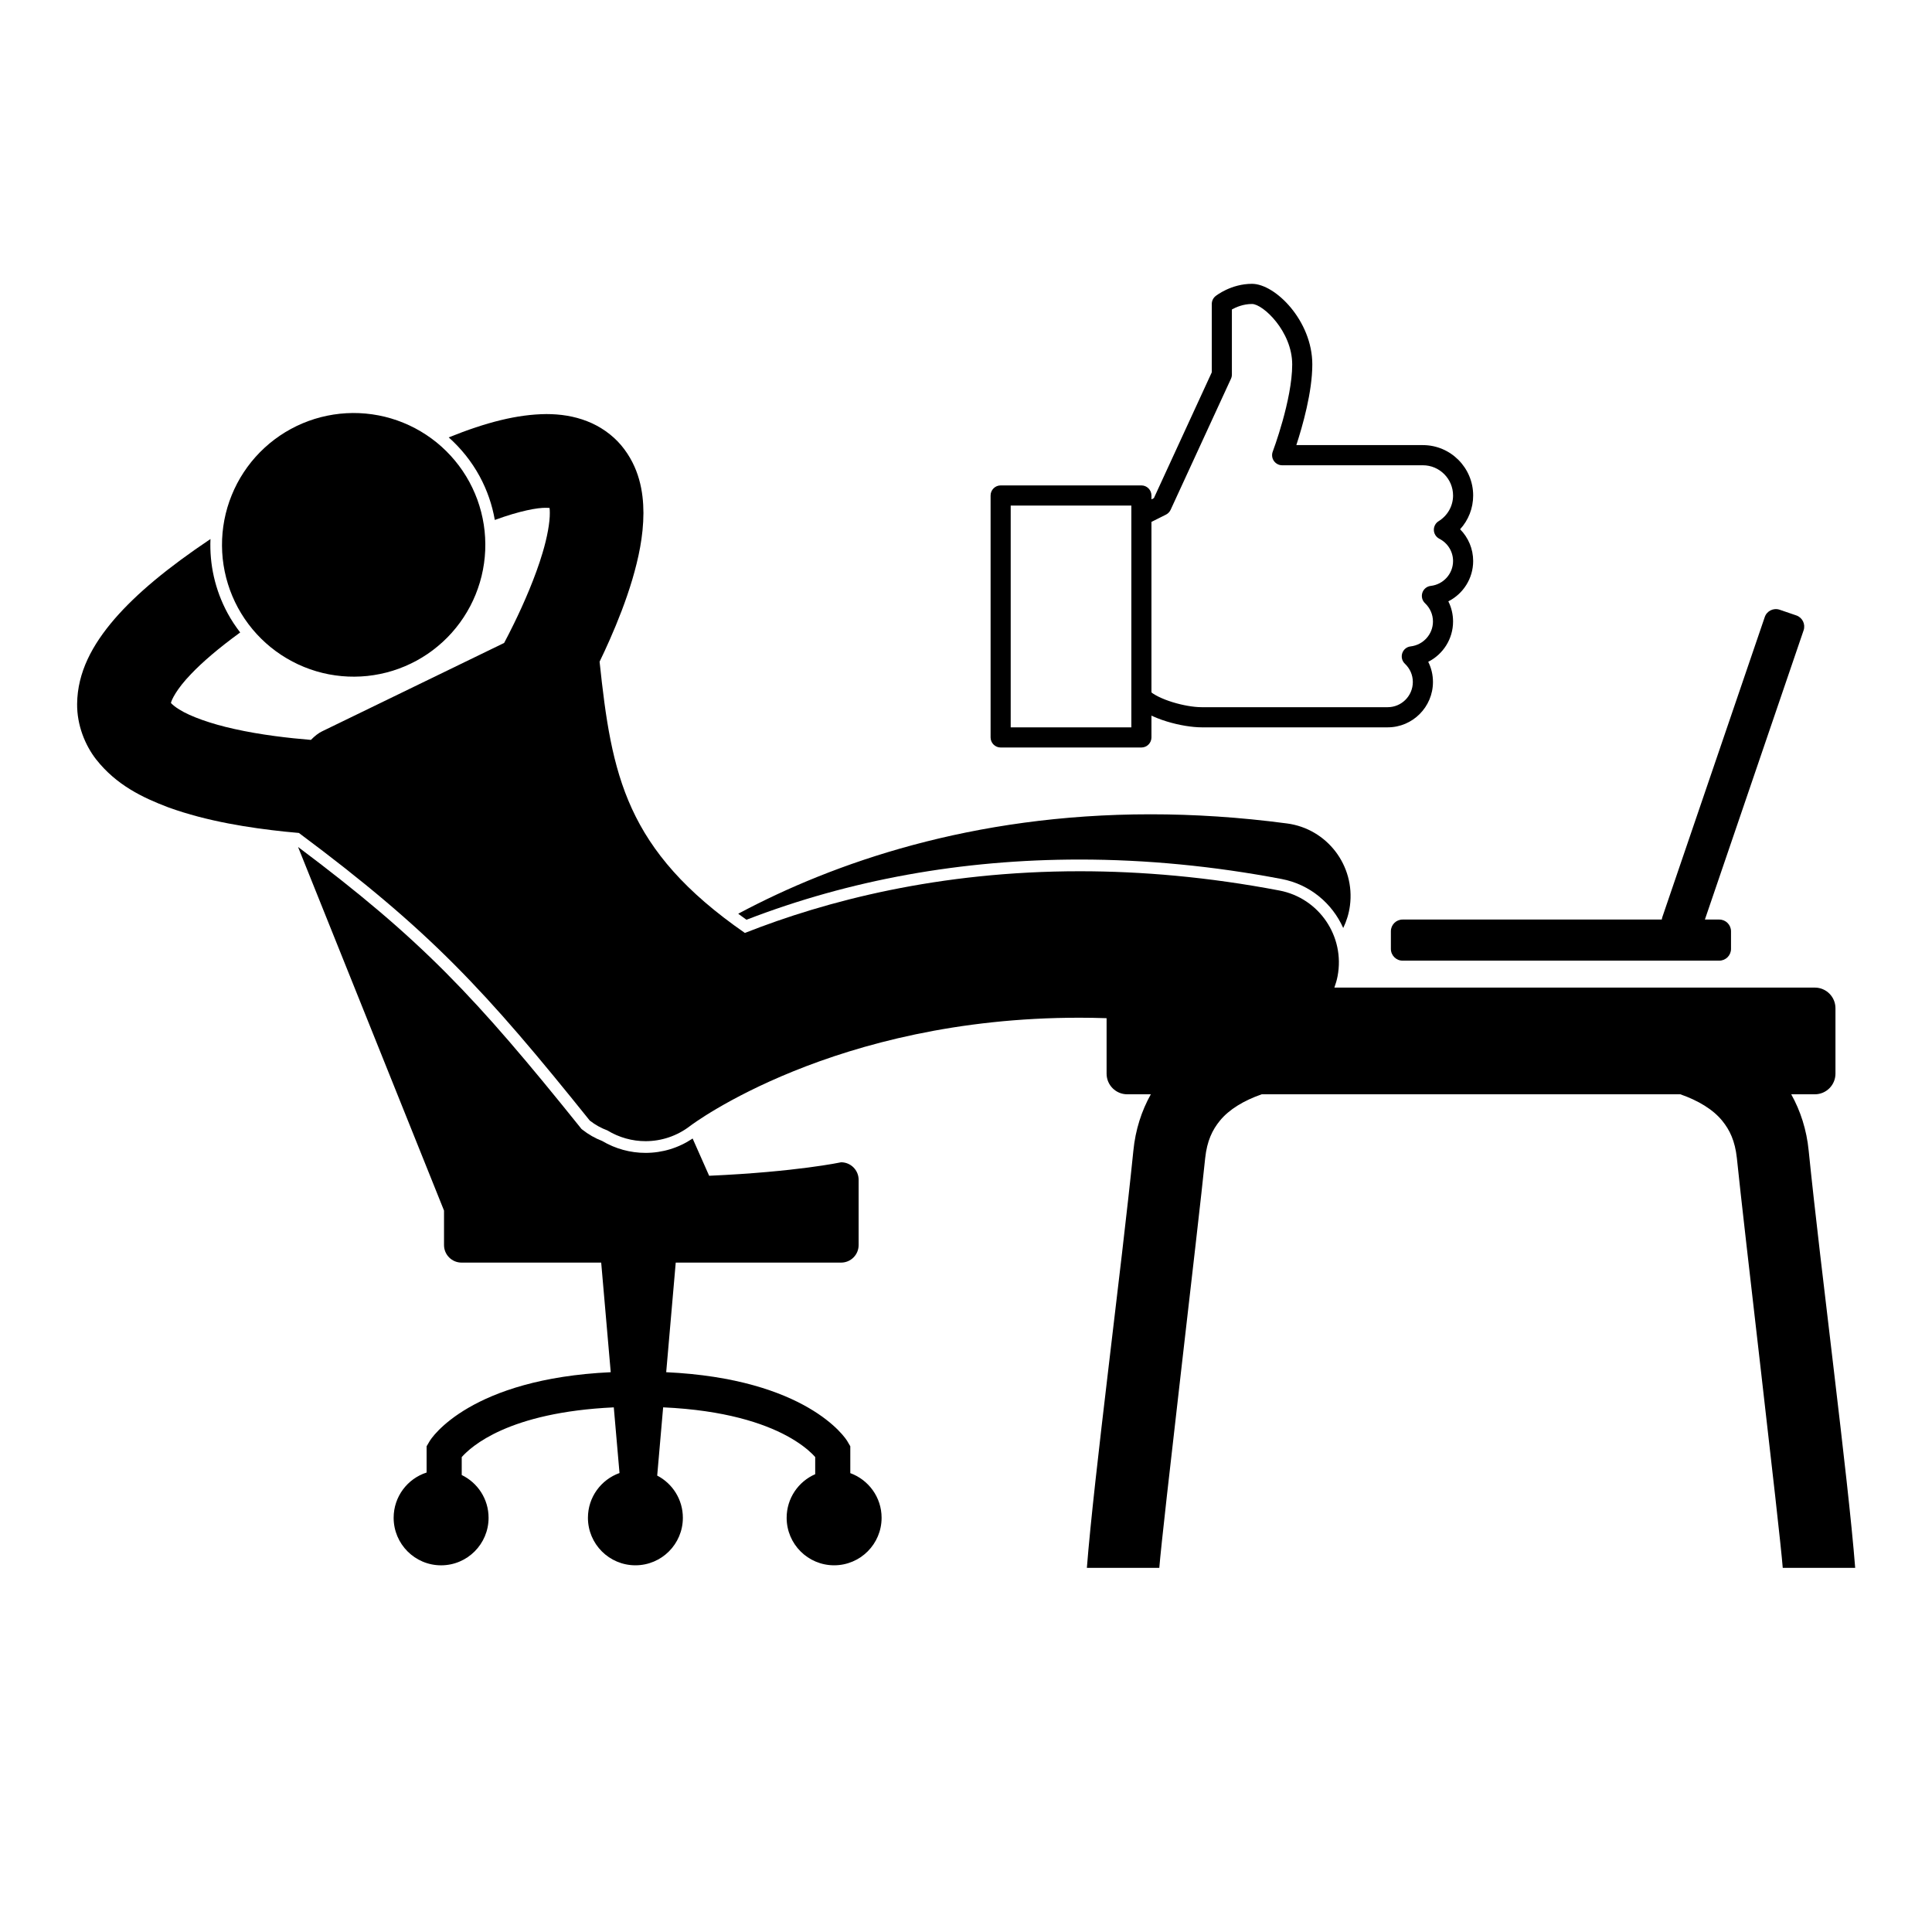
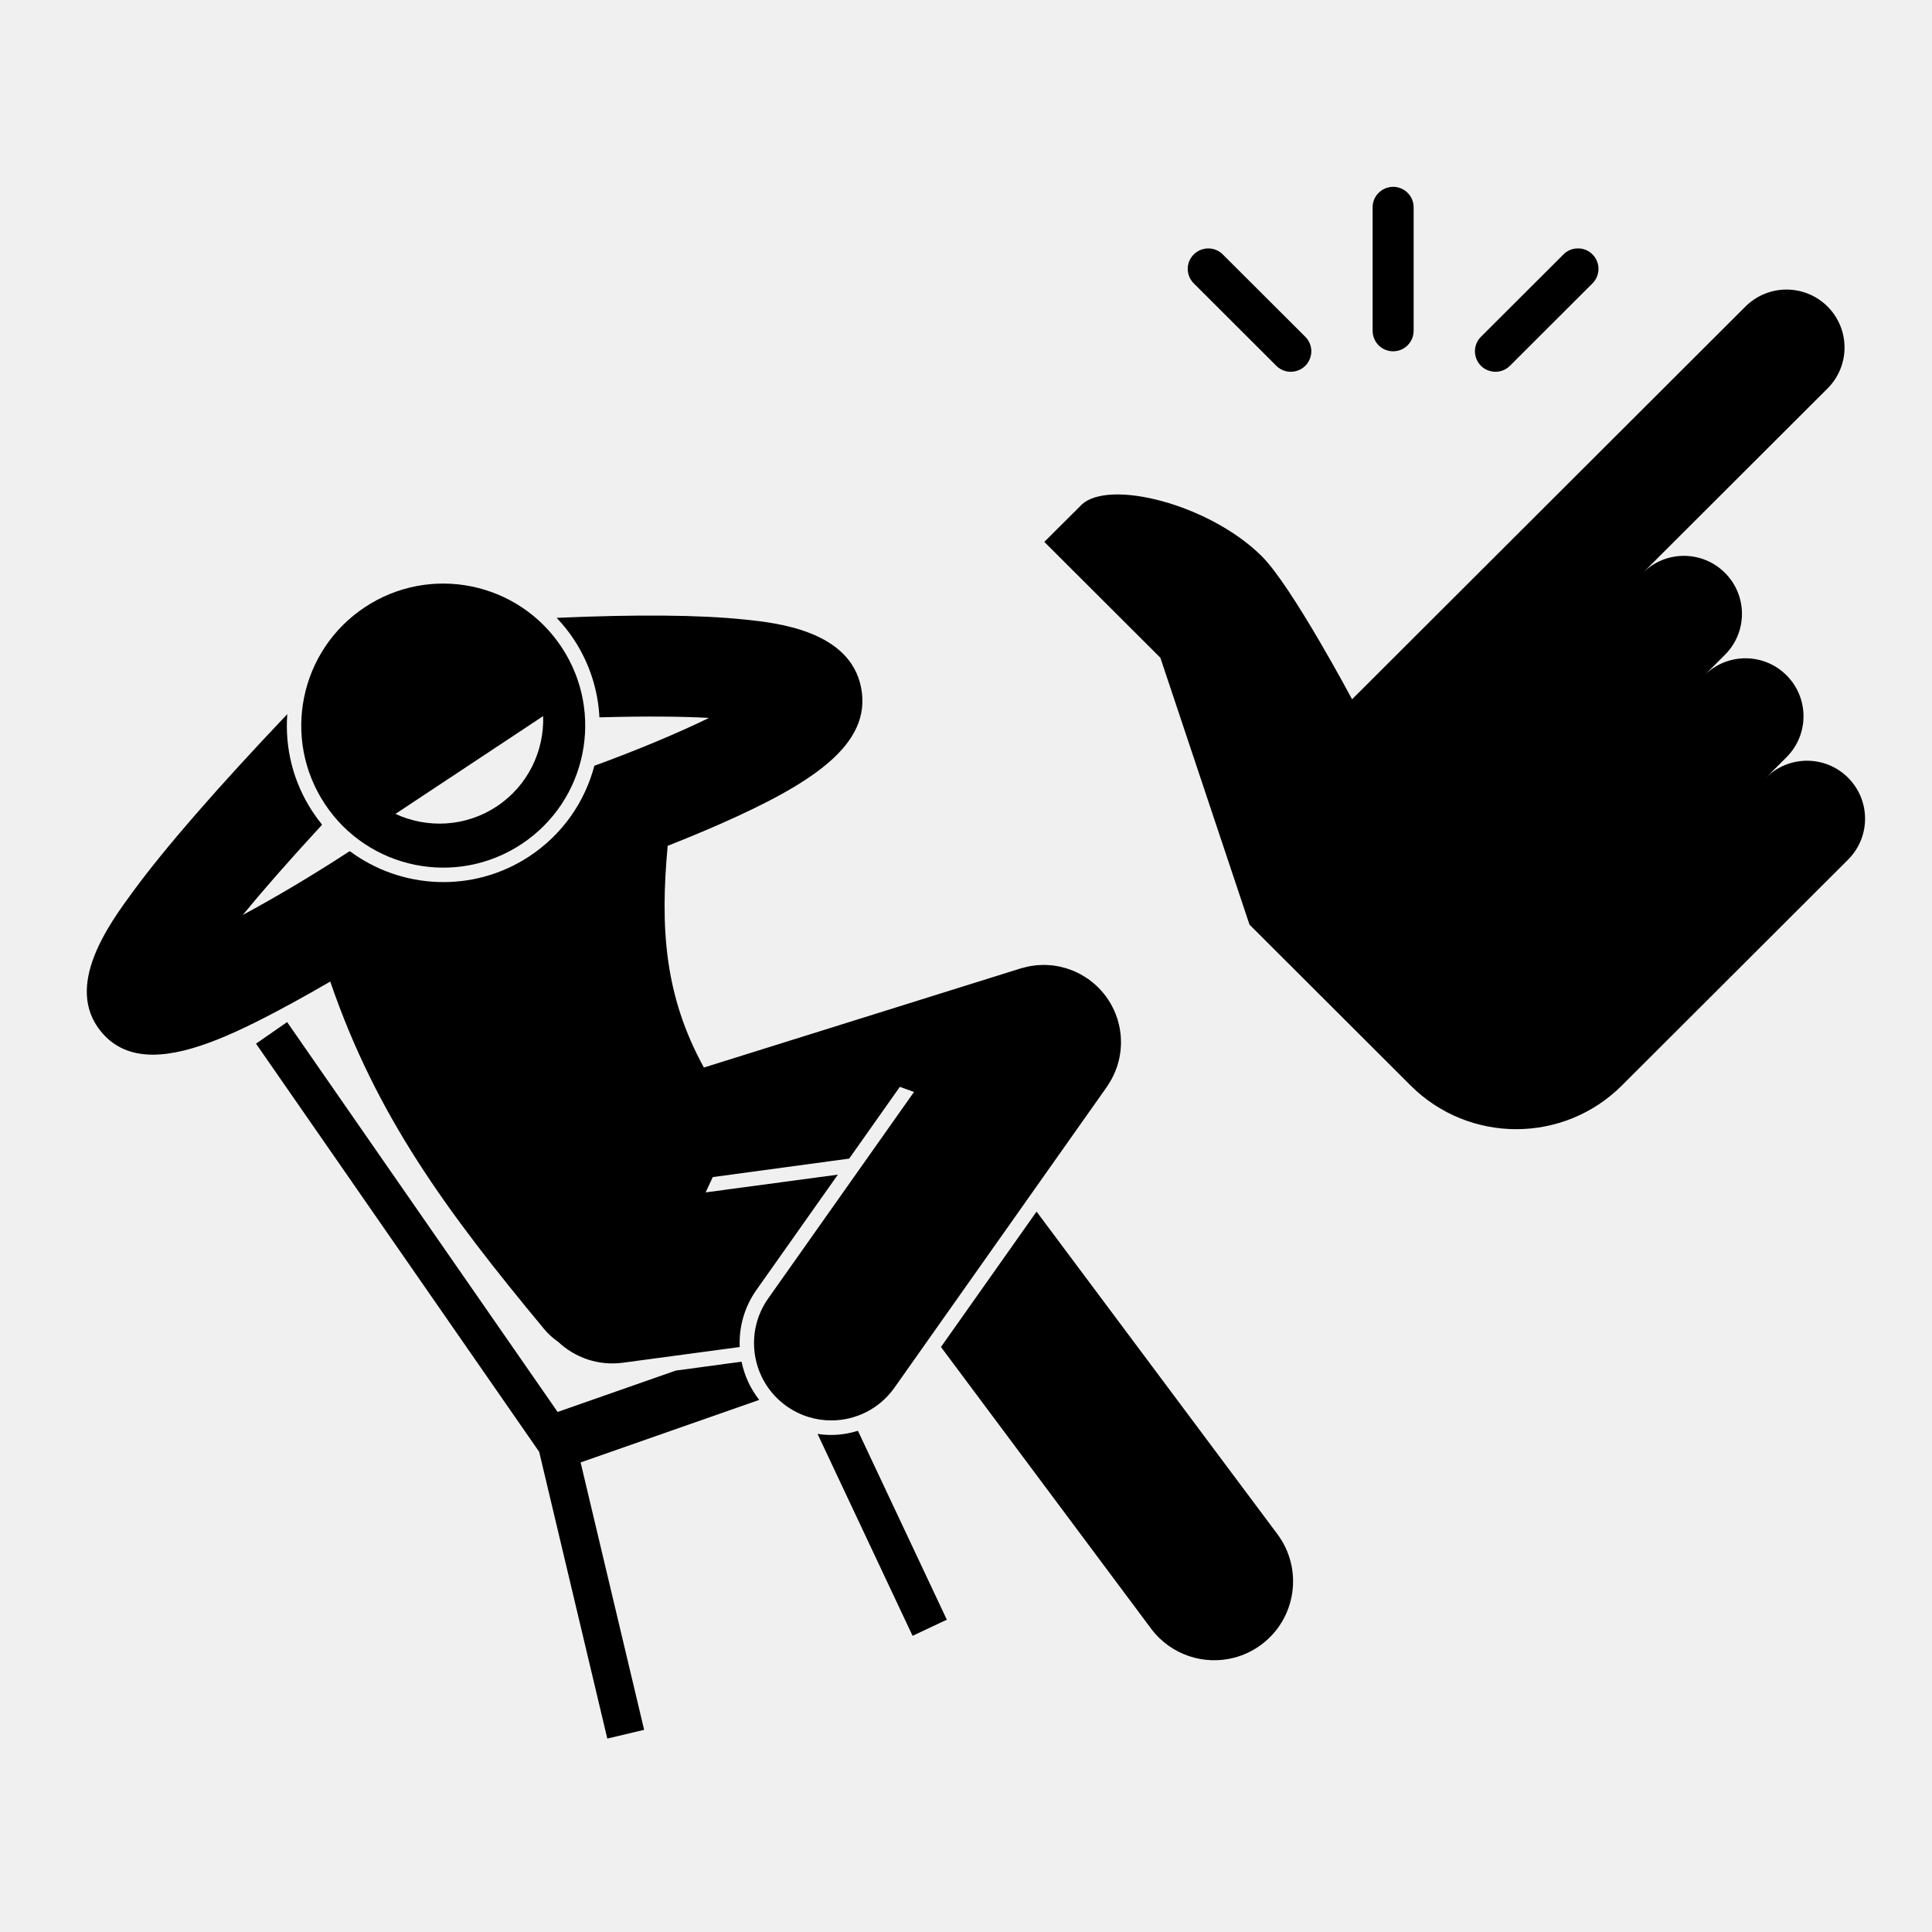
<svg xmlns="http://www.w3.org/2000/svg" width="500" zoomAndPan="magnify" viewBox="0 0 375 375" height="500" preserveAspectRatio="xMidYMid meet" version="1.0">
  <defs>
-     <clipPath id="2c5c09b225">
-       <path d="M 14.68 80 L 360.43 80 L 360.43 304.312 L 14.68 304.312 Z M 14.68 80 " clip-rule="nonzero" />
+     <clipPath id="806e1081b7">
+       <path d="M 49 198 L 148 198 L 148 337.473 L 49 337.473 Z M 49 198 " clip-rule="nonzero" />
    </clipPath>
-     <clipPath id="84f58cda25">
-       <path d="M 192.234 94 L 224 94 L 224 145.086 L 192.234 145.086 Z M 192.234 94 " clip-rule="nonzero" />
-     </clipPath>
-     <clipPath id="427bc9ab42">
-       <path d="M 219 55.086 L 285.984 55.086 L 285.984 142 L 219 142 Z M 219 55.086 " clip-rule="nonzero" />
+     <clipPath id="7283ec2486">
+       <path d="M 202.699 36 L 363 36 L 363 220 L 202.699 220 Z M 202.699 36 " clip-rule="nonzero" />
    </clipPath>
  </defs>
-   <rect x="-37.5" width="450" fill="#ffffff" y="-37.5" height="450" fill-opacity="1" />
-   <rect x="-37.5" width="450" fill="#ffffff" y="-37.5" height="450" fill-opacity="1" />
-   <path fill="#000000" d="M 116.895 221.469 C 115.512 220.934 114.227 220.203 113.066 219.289 L 112.863 219.129 L 112.703 218.926 C 92.223 193.422 81.77 182.328 57.852 164.395 L 86.184 234.969 L 86.184 241.664 C 86.184 243.547 87.707 245.07 89.586 245.07 L 116.691 245.07 L 118.543 266.344 C 91.457 267.609 83.742 278.965 83.281 279.914 L 82.805 280.719 L 82.805 285.816 C 79.094 287.008 76.406 290.488 76.406 294.602 C 76.406 299.695 80.531 303.828 85.617 303.828 C 90.707 303.828 94.832 299.695 94.832 294.602 C 94.832 290.941 92.703 287.793 89.621 286.301 L 89.621 282.816 C 91.453 280.777 98.664 274.121 119.137 273.168 L 120.246 285.914 C 116.676 287.188 114.117 290.59 114.117 294.602 C 114.117 299.695 118.242 303.824 123.332 303.824 C 128.422 303.824 132.543 299.695 132.543 294.602 C 132.543 291.031 130.52 287.945 127.562 286.41 L 128.715 273.164 C 140.719 273.711 148.188 276.266 152.648 278.656 C 155.164 280.008 156.742 281.309 157.66 282.211 C 157.891 282.438 158.078 282.641 158.23 282.809 L 158.23 286.141 C 154.969 287.562 152.688 290.812 152.688 294.602 C 152.688 299.695 156.812 303.824 161.902 303.824 C 166.992 303.824 171.117 299.695 171.117 294.602 C 171.117 290.613 168.582 287.223 165.043 285.934 L 165.043 280.719 L 164.57 279.914 C 164.109 278.965 156.391 267.609 129.309 266.344 L 131.16 245.07 L 163.258 245.07 C 165.137 245.07 166.66 243.547 166.66 241.664 L 166.66 229.008 C 166.66 227.125 165.137 225.598 163.258 225.598 C 163.258 225.598 154.57 227.465 137.645 228.215 L 134.438 220.984 C 131.723 222.809 128.586 223.773 125.293 223.773 C 122.34 223.773 119.438 222.977 116.895 221.469 Z M 116.895 221.469 " fill-opacity="1" fill-rule="nonzero" />
-   <path fill="#000000" d="M 209.578 166.836 C 222.414 166.836 235.586 168.105 248.758 170.613 C 254.258 171.66 258.594 175.355 260.719 180.125 C 261.363 178.793 261.82 177.34 262.023 175.789 C 263.051 168.004 257.582 160.859 249.812 159.832 L 249.809 159.832 C 240.555 158.605 231.723 158.055 223.34 158.055 C 188.59 158.043 161.688 167.566 143.547 177.219 C 143.457 177.266 143.379 177.312 143.289 177.359 C 143.812 177.746 144.34 178.133 144.891 178.523 C 164.945 170.77 186.703 166.836 209.578 166.836 Z M 209.578 166.836 " fill-opacity="1" fill-rule="nonzero" />
-   <g clip-path="url(#2c5c09b225)">
-     <path fill="#000000" d="M 259.625 189.469 C 261.094 181.754 256.035 174.312 248.332 172.848 C 234.488 170.211 221.539 169.109 209.594 169.109 C 182.262 169.105 160.258 174.891 144.582 181.086 C 121.387 165.016 118.711 150.41 116.379 128.434 C 117.02 127.109 117.688 125.676 118.359 124.152 C 119.906 120.641 121.48 116.672 122.715 112.535 C 123.938 108.383 124.875 104.098 124.891 99.578 C 124.879 95.457 124.082 90.633 120.57 86.43 C 118.84 84.379 116.48 82.73 113.949 81.754 C 111.41 80.762 108.746 80.371 106.047 80.371 C 100.434 80.422 94.418 81.945 87.094 84.898 C 89.48 87.02 91.527 89.559 93.102 92.457 C 94.574 95.176 95.539 98.031 96.043 100.922 C 100.93 99.141 104.34 98.52 106.047 98.566 C 106.293 98.566 106.5 98.574 106.668 98.59 C 106.699 98.848 106.723 99.18 106.719 99.574 C 106.738 101.34 106.238 104.238 105.301 107.336 C 103.914 112.008 101.664 117.16 99.773 121.02 C 99.059 122.484 98.398 123.77 97.852 124.797 C 86.082 130.512 74.309 136.227 62.539 141.941 C 61.824 142.277 61.082 142.867 60.348 143.613 C 56.152 143.273 50.605 142.645 45.48 141.492 C 41.031 140.523 36.926 139.066 34.785 137.703 C 33.906 137.168 33.391 136.688 33.176 136.445 C 33.293 135.867 34.234 133.77 37.113 130.797 C 39.246 128.555 42.383 125.844 46.621 122.758 C 45.727 121.598 44.902 120.363 44.191 119.047 C 41.707 114.465 40.648 109.488 40.852 104.625 C 32.535 110.199 26.531 115.191 22.246 120.125 C 17.922 125.148 15.027 130.48 14.969 136.645 C 14.93 140.715 16.492 144.633 18.691 147.438 C 22.602 152.375 27.617 154.793 32.668 156.707 C 40.277 159.469 48.582 160.703 55.211 161.41 C 56.188 161.512 57.125 161.602 58.016 161.676 C 83.555 180.711 94.141 192.176 114.473 217.5 C 115.551 218.348 116.711 218.977 117.895 219.414 C 120.141 220.785 122.707 221.5 125.297 221.5 C 128.324 221.5 131.375 220.535 133.957 218.543 C 134.293 218.281 161.875 197.504 209.594 197.539 C 211.297 197.539 213.035 197.574 214.789 197.629 L 214.789 208.395 C 214.789 210.609 216.582 212.402 218.793 212.402 L 223.375 212.402 C 221.594 215.582 220.379 219.281 219.984 223.367 C 217.652 246.414 212.344 286.598 210.961 304.324 L 225.02 304.324 C 225.637 296.418 232.605 237.832 233.926 224.777 C 234.289 221.438 235.312 219.324 236.777 217.531 C 238.566 215.332 241.441 213.605 244.898 212.402 L 326.152 212.402 C 329.613 213.605 332.484 215.332 334.277 217.531 C 335.738 219.324 336.762 221.438 337.125 224.777 C 338.445 237.832 345.414 296.418 346.031 304.324 L 360.09 304.324 C 358.707 286.598 353.395 246.414 351.066 223.367 C 350.668 219.281 349.457 215.582 347.676 212.402 L 352.258 212.402 C 354.469 212.402 356.262 210.609 356.262 208.395 L 356.262 195.699 C 356.262 193.484 354.469 191.691 352.258 191.691 L 259 191.691 C 259.258 190.977 259.48 190.242 259.625 189.469 Z M 259.625 189.469 " fill-opacity="1" fill-rule="nonzero" />
+   <path fill="#000000" d="M 158.684 278.32 L 177.129 317.512 L 183.777 314.379 L 166.523 277.719 C 164.859 278.227 163.125 278.523 161.344 278.523 C 160.449 278.523 159.559 278.453 158.684 278.32 Z M 158.684 278.32 " fill-opacity="1" fill-rule="nonzero" />
+   <g clip-path="url(#806e1081b7)">
+     <path fill="#000000" d="M 143.934 264.301 L 131.156 266.031 L 108.234 274.059 L 55.73 198.383 L 49.691 202.574 L 104.652 281.793 L 117.879 337.457 L 125.027 335.758 L 112.695 283.855 L 147.363 271.719 C 145.637 269.52 144.484 266.973 143.934 264.301 Z M 143.934 264.301 " fill-opacity="1" fill-rule="nonzero" />
  </g>
-   <path fill="#000000" d="M 91.105 93.543 C 91.504 94.281 91.867 95.035 92.191 95.809 C 92.52 96.578 92.805 97.367 93.051 98.168 C 93.301 98.965 93.508 99.777 93.676 100.598 C 93.848 101.418 93.973 102.246 94.062 103.078 C 94.148 103.914 94.195 104.75 94.199 105.586 C 94.207 106.426 94.172 107.262 94.094 108.094 C 94.02 108.93 93.898 109.758 93.742 110.582 C 93.586 111.406 93.387 112.219 93.148 113.023 C 92.91 113.824 92.633 114.613 92.32 115.391 C 92.004 116.168 91.652 116.926 91.262 117.668 C 90.871 118.41 90.445 119.129 89.984 119.832 C 89.527 120.531 89.031 121.207 88.504 121.855 C 87.98 122.508 87.422 123.133 86.832 123.73 C 86.246 124.324 85.629 124.891 84.984 125.426 C 84.344 125.965 83.676 126.465 82.98 126.938 C 82.289 127.406 81.574 127.84 80.84 128.242 C 80.102 128.641 79.348 129.004 78.578 129.328 C 77.809 129.656 77.023 129.941 76.223 130.191 C 75.422 130.441 74.613 130.648 73.793 130.816 C 72.973 130.984 72.148 131.113 71.316 131.203 C 70.484 131.289 69.648 131.336 68.812 131.34 C 67.973 131.348 67.141 131.312 66.305 131.234 C 65.473 131.156 64.645 131.039 63.82 130.883 C 63 130.723 62.188 130.527 61.387 130.289 C 60.582 130.051 59.793 129.773 59.02 129.457 C 58.242 129.141 57.484 128.789 56.746 128.398 C 56.004 128.008 55.285 127.582 54.586 127.121 C 53.887 126.66 53.211 126.168 52.562 125.641 C 51.91 125.113 51.289 124.555 50.691 123.965 C 50.098 123.375 49.531 122.762 48.996 122.117 C 48.461 121.473 47.957 120.801 47.488 120.109 C 47.02 119.414 46.586 118.699 46.184 117.965 C 45.785 117.227 45.422 116.473 45.098 115.699 C 44.773 114.93 44.484 114.141 44.238 113.34 C 43.988 112.539 43.781 111.73 43.613 110.91 C 43.445 110.09 43.316 109.262 43.227 108.43 C 43.141 107.594 43.094 106.758 43.09 105.922 C 43.082 105.082 43.121 104.246 43.195 103.41 C 43.273 102.578 43.391 101.75 43.547 100.926 C 43.707 100.102 43.902 99.289 44.141 98.484 C 44.379 97.684 44.656 96.891 44.973 96.117 C 45.285 95.34 45.641 94.582 46.027 93.84 C 46.418 93.098 46.844 92.375 47.305 91.676 C 47.766 90.977 48.258 90.301 48.785 89.648 C 49.312 89 49.867 88.375 50.457 87.777 C 51.047 87.184 51.66 86.617 52.305 86.078 C 52.949 85.543 53.617 85.043 54.309 84.57 C 55 84.102 55.715 83.664 56.453 83.266 C 57.188 82.867 57.941 82.504 58.711 82.176 C 59.484 81.852 60.27 81.566 61.066 81.316 C 61.867 81.066 62.676 80.859 63.496 80.691 C 64.316 80.52 65.145 80.395 65.977 80.305 C 66.809 80.219 67.641 80.172 68.48 80.164 C 69.316 80.16 70.152 80.195 70.984 80.273 C 71.82 80.348 72.645 80.469 73.469 80.625 C 74.289 80.781 75.102 80.98 75.906 81.219 C 76.707 81.457 77.496 81.734 78.273 82.051 C 79.047 82.367 79.805 82.719 80.547 83.109 C 81.285 83.5 82.008 83.926 82.707 84.387 C 83.402 84.848 84.078 85.34 84.73 85.867 C 85.379 86.395 86.004 86.953 86.598 87.543 C 87.195 88.133 87.758 88.746 88.293 89.391 C 88.832 90.035 89.332 90.707 89.801 91.398 C 90.273 92.094 90.707 92.809 91.105 93.543 Z M 91.105 93.543 " fill-opacity="1" fill-rule="nonzero" />
-   <path fill="#000000" d="M 272.242 186.461 L 333.711 186.461 C 334.969 186.461 335.988 185.441 335.988 184.18 L 335.988 180.762 C 335.988 179.504 334.969 178.484 333.711 178.484 L 330.918 178.484 L 350.078 122.348 C 350.484 121.156 349.852 119.859 348.66 119.453 L 345.43 118.348 C 344.238 117.941 342.941 118.578 342.539 119.766 L 322.66 178.008 C 322.605 178.164 322.57 178.324 322.555 178.484 L 272.242 178.484 C 270.988 178.484 269.969 179.5 269.969 180.762 L 269.969 184.18 C 269.969 185.438 270.984 186.461 272.242 186.461 Z M 272.242 186.461 " fill-opacity="1" fill-rule="nonzero" />
-   <g clip-path="url(#84f58cda25)">
-     <path fill="#000000" d="M 221.547 145.09 L 194.227 145.09 C 193.148 145.09 192.273 144.211 192.273 143.133 L 192.273 96.176 C 192.273 95.098 193.148 94.219 194.227 94.219 L 221.547 94.219 C 222.621 94.219 223.496 95.098 223.496 96.176 L 223.496 143.133 C 223.496 144.211 222.621 145.09 221.547 145.09 Z M 196.176 141.176 L 219.594 141.176 L 219.594 98.133 L 196.176 98.133 Z M 196.176 141.176 " fill-opacity="1" fill-rule="nonzero" />
-   </g>
-   <g clip-path="url(#427bc9ab42)">
-     <path fill="#000000" d="M 269.355 141.176 L 233.254 141.176 C 229.645 141.176 223.086 139.617 220.164 136.691 C 219.402 135.93 219.402 134.688 220.164 133.926 C 220.926 133.164 222.164 133.164 222.922 133.926 C 224.77 135.777 230.082 137.266 233.25 137.266 L 269.352 137.266 C 272.039 137.266 274.23 135.07 274.23 132.375 C 274.23 131.031 273.684 129.77 272.688 128.828 C 272.133 128.305 271.938 127.508 272.176 126.789 C 272.414 126.062 273.051 125.551 273.805 125.465 C 276.273 125.176 278.137 123.098 278.137 120.633 C 278.137 119.285 277.59 118.027 276.594 117.082 C 276.039 116.562 275.844 115.766 276.082 115.043 C 276.32 114.32 276.957 113.809 277.711 113.723 C 280.176 113.438 282.039 111.359 282.039 108.895 C 282.039 107.07 281.016 105.41 279.367 104.566 C 278.742 104.242 278.336 103.605 278.312 102.902 C 278.285 102.199 278.637 101.527 279.238 101.16 C 280.988 100.074 282.039 98.211 282.039 96.176 C 282.039 92.941 279.41 90.309 276.184 90.309 L 248.863 90.309 C 248.223 90.309 247.625 89.988 247.258 89.461 C 246.891 88.934 246.812 88.258 247.039 87.656 C 247.078 87.551 250.816 77.625 250.816 70.742 C 250.816 64.336 245.148 59.004 243.012 59.004 C 241.328 59.004 239.918 59.617 239.109 60.066 L 239.109 72.699 C 239.109 72.98 239.047 73.262 238.93 73.516 L 227.219 98.949 C 227.031 99.355 226.715 99.684 226.324 99.883 L 222.418 101.84 C 221.453 102.32 220.285 101.93 219.801 100.961 C 219.316 99.996 219.711 98.82 220.676 98.336 L 223.965 96.688 L 235.207 72.266 L 235.207 59.004 C 235.207 58.406 235.473 57.848 235.938 57.473 C 236.059 57.375 238.957 55.09 243.012 55.09 C 247.527 55.09 254.719 62.254 254.719 70.742 C 254.719 76.094 252.809 82.758 251.617 86.395 L 276.184 86.395 C 281.562 86.395 285.941 90.785 285.941 96.176 C 285.941 98.645 285.023 100.961 283.406 102.73 C 285.008 104.348 285.941 106.543 285.941 108.895 C 285.941 112.285 284 115.266 281.121 116.719 C 281.723 117.922 282.039 119.246 282.039 120.633 C 282.039 124.023 280.098 127.004 277.219 128.457 C 277.82 129.66 278.137 130.988 278.137 132.371 C 278.137 137.223 274.199 141.176 269.355 141.176 Z M 269.355 141.176 " fill-opacity="1" fill-rule="nonzero" />
+   <path fill="#000000" d="M 63.055 156.055 C 71.453 168.75 88.551 172.23 101.242 163.828 C 113.934 155.426 117.41 138.32 109.008 125.625 C 100.609 112.93 83.516 109.449 70.824 117.855 C 58.133 126.258 54.652 143.359 63.055 156.055 Z M 105.426 138.996 C 105.641 145.777 102.469 152.516 96.41 156.527 C 90.352 160.535 82.914 160.824 76.758 157.98 Z M 105.426 138.996 " fill-opacity="1" fill-rule="nonzero" />
+   <path fill="#000000" d="M 201.195 235.172 L 182.641 261.449 L 223.445 316.145 C 227.297 321.27 233.746 323.289 239.582 321.75 C 241.445 321.262 243.246 320.406 244.883 319.176 C 251.637 314.094 252.992 304.492 247.91 297.734 Z M 201.195 235.172 " fill-opacity="1" fill-rule="nonzero" />
+   <path fill="#000000" d="M 146.801 250.41 L 162.629 227.996 L 136.965 231.441 L 138.344 228.473 L 164.828 224.883 L 174.656 210.957 L 177.406 211.949 L 149.102 252.035 C 144.324 258.809 145.934 268.172 152.699 272.953 C 155.332 274.812 158.352 275.703 161.344 275.703 C 166.051 275.703 170.688 273.492 173.609 269.352 L 206.672 222.523 L 214.844 210.953 C 214.891 210.887 214.93 210.812 214.977 210.742 C 215.133 210.512 215.277 210.277 215.422 210.039 C 215.539 209.84 215.66 209.645 215.77 209.441 C 215.883 209.234 215.988 209.02 216.09 208.801 C 216.203 208.566 216.316 208.332 216.418 208.094 C 216.5 207.902 216.57 207.699 216.645 207.504 C 216.742 207.246 216.84 206.984 216.918 206.723 C 216.98 206.52 217.031 206.312 217.086 206.109 C 217.152 205.852 217.223 205.59 217.277 205.328 C 217.324 205.094 217.359 204.859 217.395 204.625 C 217.434 204.387 217.473 204.152 217.5 203.914 C 217.527 203.648 217.539 203.383 217.555 203.113 C 217.566 202.902 217.582 202.691 217.586 202.48 C 217.59 202.203 217.574 201.926 217.562 201.648 C 217.555 201.438 217.547 201.23 217.531 201.02 C 217.508 200.758 217.473 200.5 217.438 200.238 C 217.402 200.008 217.371 199.773 217.328 199.539 C 217.285 199.312 217.23 199.082 217.176 198.855 C 217.113 198.59 217.051 198.324 216.973 198.059 C 216.949 197.977 216.934 197.895 216.91 197.812 C 216.867 197.688 216.816 197.574 216.773 197.449 C 216.68 197.18 216.582 196.91 216.477 196.641 C 216.395 196.441 216.309 196.246 216.219 196.051 C 216.105 195.801 215.984 195.555 215.855 195.309 C 215.75 195.109 215.641 194.914 215.527 194.723 C 215.398 194.496 215.258 194.273 215.113 194.051 C 214.984 193.855 214.855 193.664 214.719 193.477 C 214.566 193.273 214.414 193.074 214.254 192.875 C 214.102 192.688 213.945 192.504 213.785 192.324 C 213.625 192.141 213.457 191.961 213.281 191.785 C 213.105 191.605 212.926 191.434 212.738 191.262 C 212.562 191.102 212.387 190.945 212.203 190.789 C 212 190.621 211.797 190.465 211.586 190.305 C 211.469 190.219 211.363 190.121 211.242 190.035 C 211.164 189.98 211.082 189.938 211 189.883 C 210.801 189.746 210.594 189.621 210.387 189.496 C 210.16 189.355 209.934 189.219 209.699 189.094 C 209.527 189 209.348 188.914 209.168 188.828 C 208.898 188.695 208.629 188.562 208.352 188.445 C 208.199 188.383 208.047 188.328 207.891 188.273 C 207.59 188.156 207.285 188.043 206.977 187.949 C 206.824 187.902 206.668 187.867 206.516 187.824 C 206.207 187.738 205.898 187.656 205.586 187.594 C 205.402 187.555 205.219 187.531 205.031 187.5 C 204.746 187.453 204.465 187.402 204.176 187.375 C 203.953 187.352 203.73 187.34 203.508 187.328 C 203.25 187.312 203 187.293 202.742 187.289 C 202.504 187.289 202.258 187.301 202.016 187.309 C 201.773 187.32 201.531 187.324 201.289 187.348 C 201.055 187.367 200.816 187.402 200.586 187.434 C 200.324 187.469 200.07 187.504 199.812 187.551 C 199.602 187.59 199.391 187.645 199.184 187.691 C 198.898 187.758 198.617 187.828 198.34 187.91 C 198.262 187.934 198.184 187.945 198.109 187.969 L 136.629 207.207 C 128.93 193.219 128.133 179.996 129.598 164.172 C 132.75 162.93 136.176 161.523 139.609 160.016 C 157.688 152.059 169.289 144.5 167.141 133.469 C 164.984 122.379 150.676 120.887 144.562 120.254 C 135.836 119.348 123.82 119.234 108.051 119.922 C 109.25 121.188 110.363 122.566 111.359 124.07 C 114.457 128.758 116.082 133.996 116.348 139.238 C 125.746 138.973 132.617 139.074 137.613 139.348 C 131.516 142.316 123.586 145.641 115.367 148.633 C 113.531 155.578 109.246 161.906 102.797 166.176 C 91.852 173.426 77.883 172.629 67.906 165.215 C 67.742 165.309 67.578 165.395 67.422 165.5 C 60.617 169.938 53.434 174.188 47.121 177.594 C 50.828 173.078 55.82 167.336 62.52 160.074 C 61.883 159.289 61.277 158.469 60.707 157.609 C 56.852 151.781 55.277 145.098 55.762 138.613 C 42.129 152.98 32.098 164.5 25.914 172.914 C 21.168 179.371 12.332 191.395 19.625 200.25 C 22.242 203.43 25.691 204.711 29.68 204.711 C 37.355 204.711 47.016 199.953 56.547 194.781 C 59.152 193.363 61.707 191.914 64.102 190.52 C 73.051 216.621 86.578 235.016 105.578 257.922 C 106.418 258.938 107.367 259.781 108.371 260.473 C 111.613 263.52 116.145 265.141 120.895 264.504 L 121.648 264.402 L 143.578 261.457 C 143.414 257.648 144.441 253.758 146.801 250.41 Z M 146.801 250.41 " fill-opacity="1" fill-rule="nonzero" />
+   <g clip-path="url(#7283ec2486)">
+     <path fill="#000000" d="M 270.344 36.262 C 268.148 36.309 266.391 38.109 266.422 40.297 L 266.422 64.156 C 266.406 65.586 267.152 66.922 268.398 67.652 C 269.641 68.367 271.168 68.367 272.41 67.652 C 273.656 66.922 274.402 65.586 274.387 64.156 L 274.387 40.297 C 274.402 39.227 273.984 38.188 273.219 37.426 C 272.457 36.664 271.414 36.246 270.344 36.262 Z M 234.516 48.219 C 232.895 48.219 231.449 49.199 230.828 50.691 C 230.219 52.195 230.578 53.906 231.746 55.039 L 247.676 70.945 C 248.672 71.984 250.164 72.406 251.551 72.031 C 252.949 71.676 254.039 70.586 254.395 69.188 C 254.77 67.809 254.348 66.316 253.309 65.32 L 237.375 49.418 C 236.629 48.641 235.602 48.219 234.516 48.219 Z M 306.172 48.219 C 305.129 48.234 304.148 48.672 303.434 49.418 L 287.5 65.32 C 286.461 66.316 286.039 67.809 286.414 69.188 C 286.77 70.586 287.859 71.676 289.258 72.031 C 290.645 72.406 292.137 71.984 293.133 70.945 L 309.062 55.039 C 310.246 53.891 310.59 52.148 309.949 50.645 C 309.312 49.121 307.82 48.156 306.172 48.219 Z M 346.758 56.203 C 343.879 56.203 340.988 57.309 338.793 59.496 L 262.438 135.73 C 262.438 135.73 250.785 113.844 244.953 108.004 C 234.762 97.832 215.051 92.859 209.855 98.051 L 202.699 105.18 L 225.227 127.668 L 242.527 179.469 L 273.797 210.691 C 285.121 222 303.48 222 314.805 210.691 L 358.707 166.859 C 363.109 162.461 363.109 155.348 358.707 150.953 C 354.305 146.559 347.18 146.559 342.777 150.953 L 346.758 146.977 C 351.16 142.582 351.16 135.469 346.758 131.07 C 342.355 126.676 335.23 126.676 330.828 131.07 L 334.812 127.094 C 339.215 122.699 339.215 115.586 334.812 111.188 C 330.41 106.793 323.281 106.793 318.879 111.188 L 354.723 75.402 C 359.125 71.008 359.125 63.895 354.723 59.496 C 352.531 57.309 349.637 56.203 346.758 56.203 Z M 346.758 56.203 " fill-opacity="1" fill-rule="nonzero" />
  </g>
</svg>
